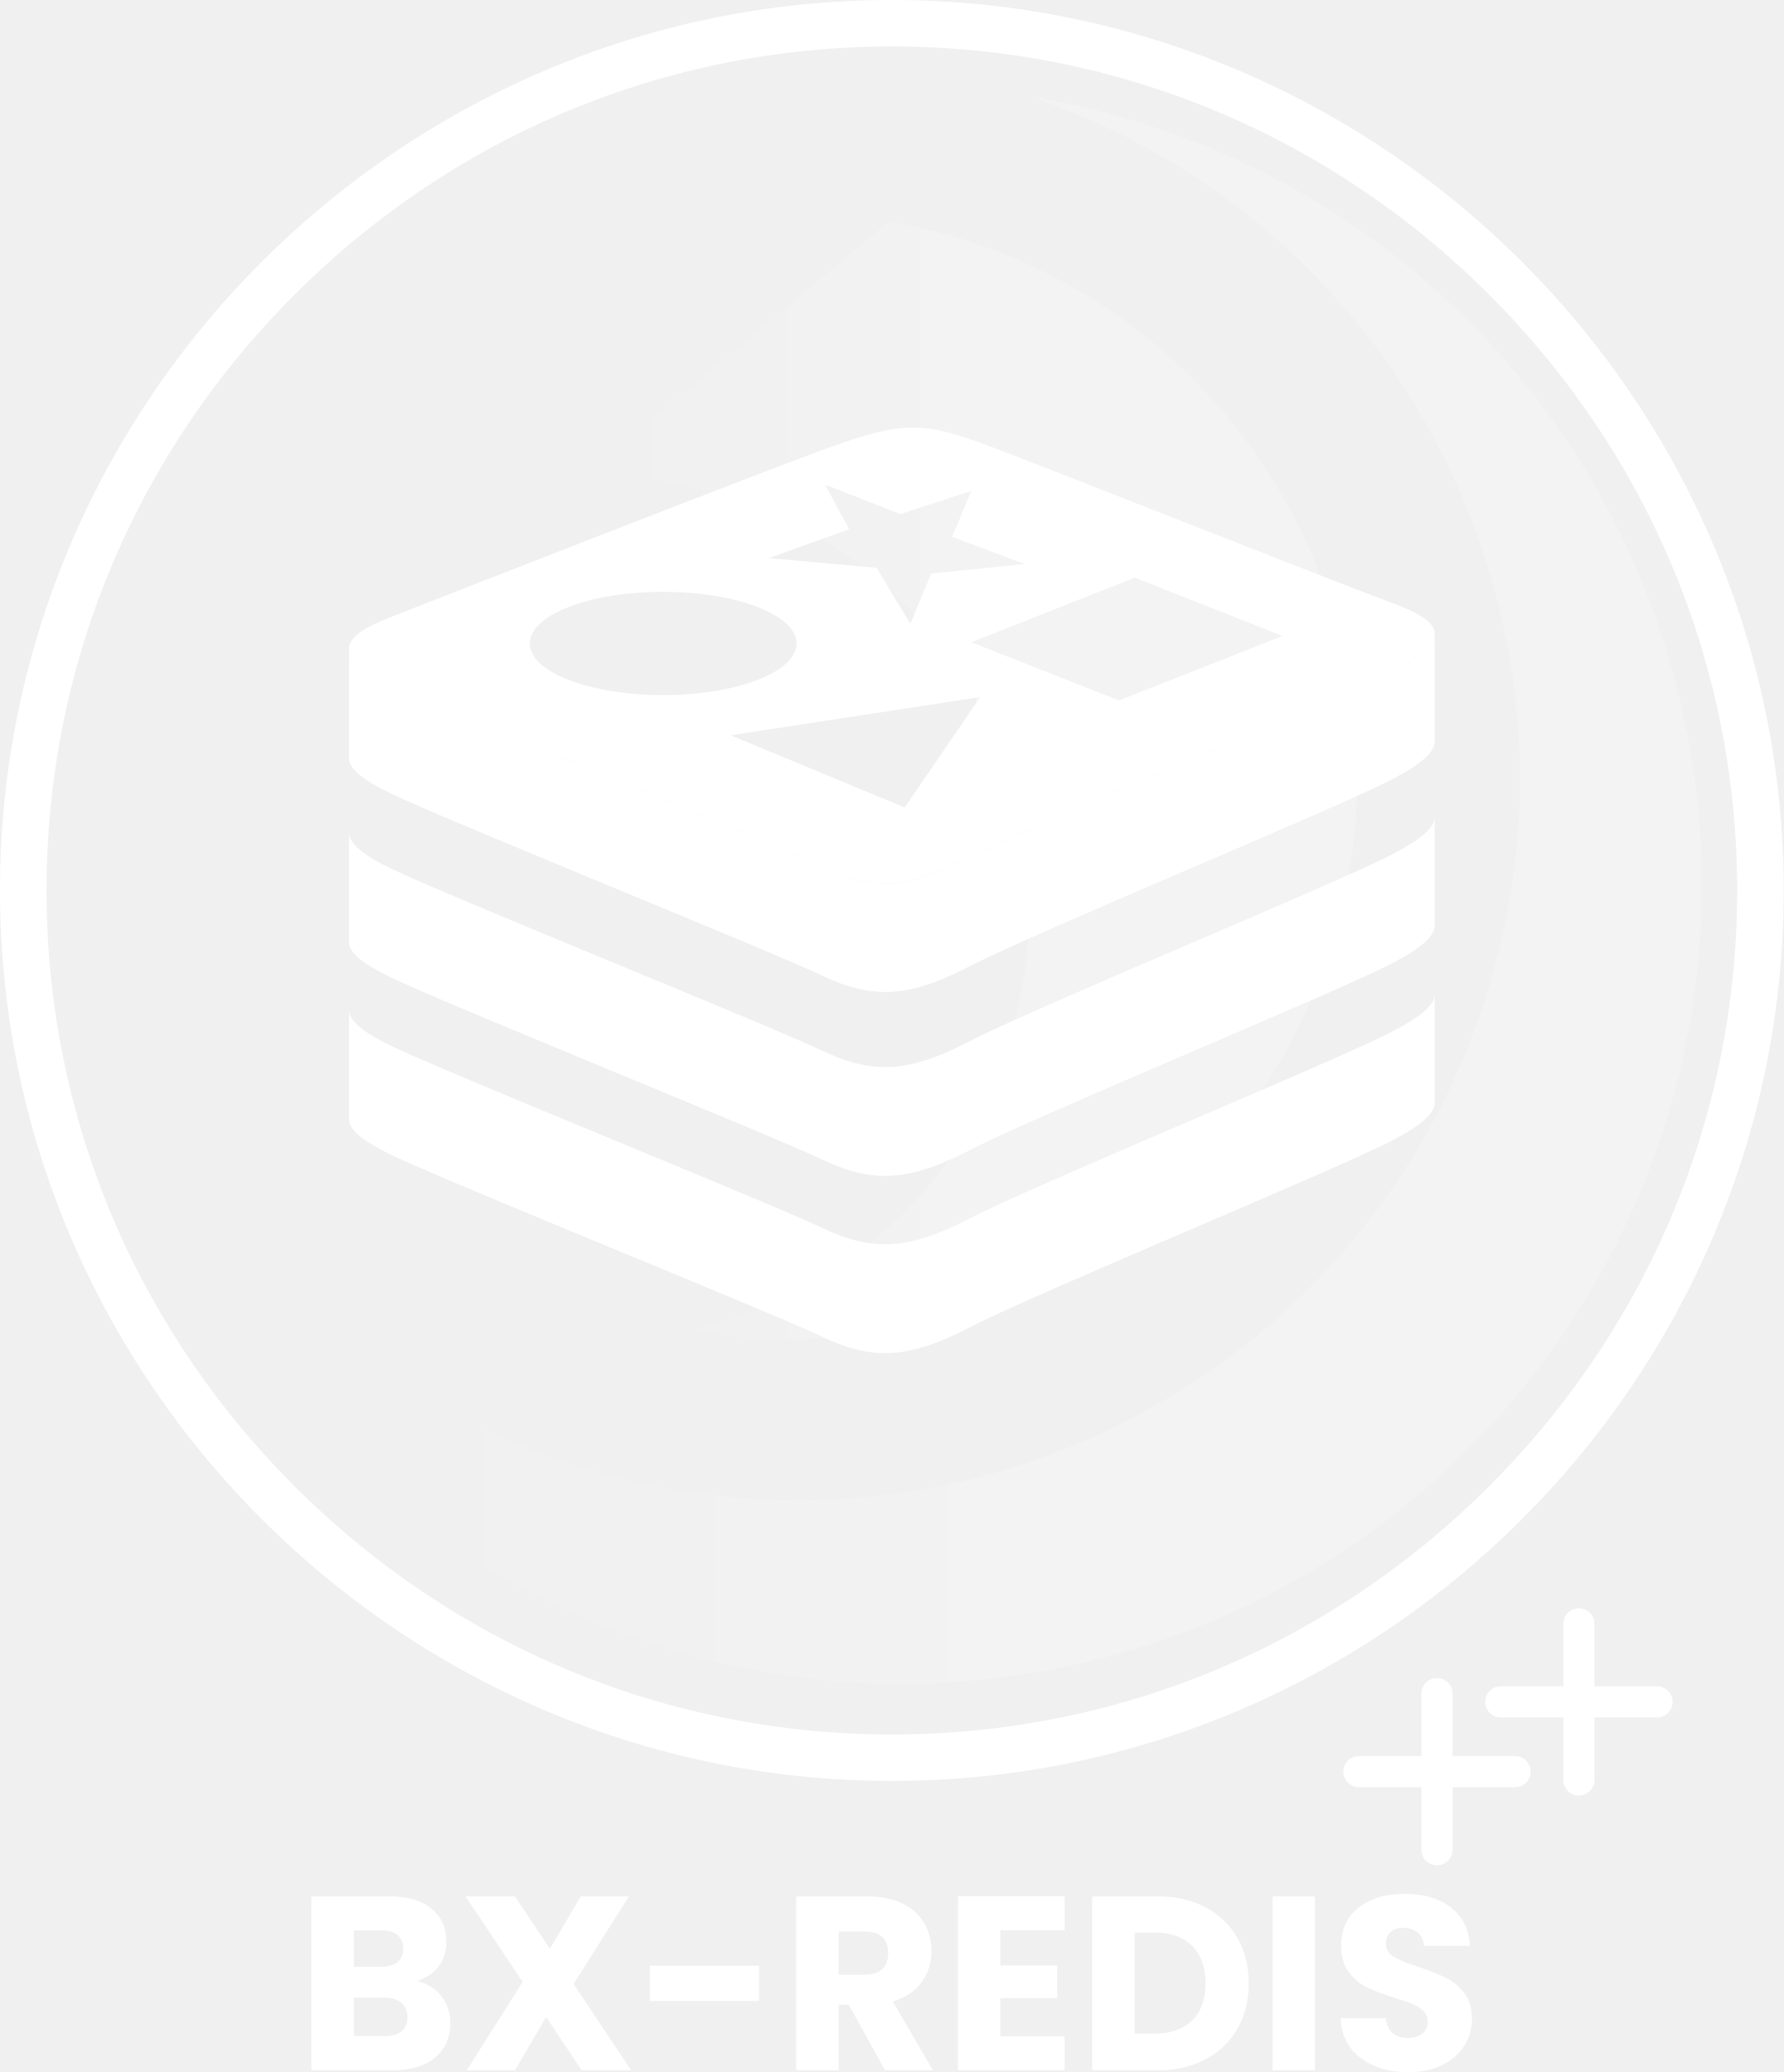
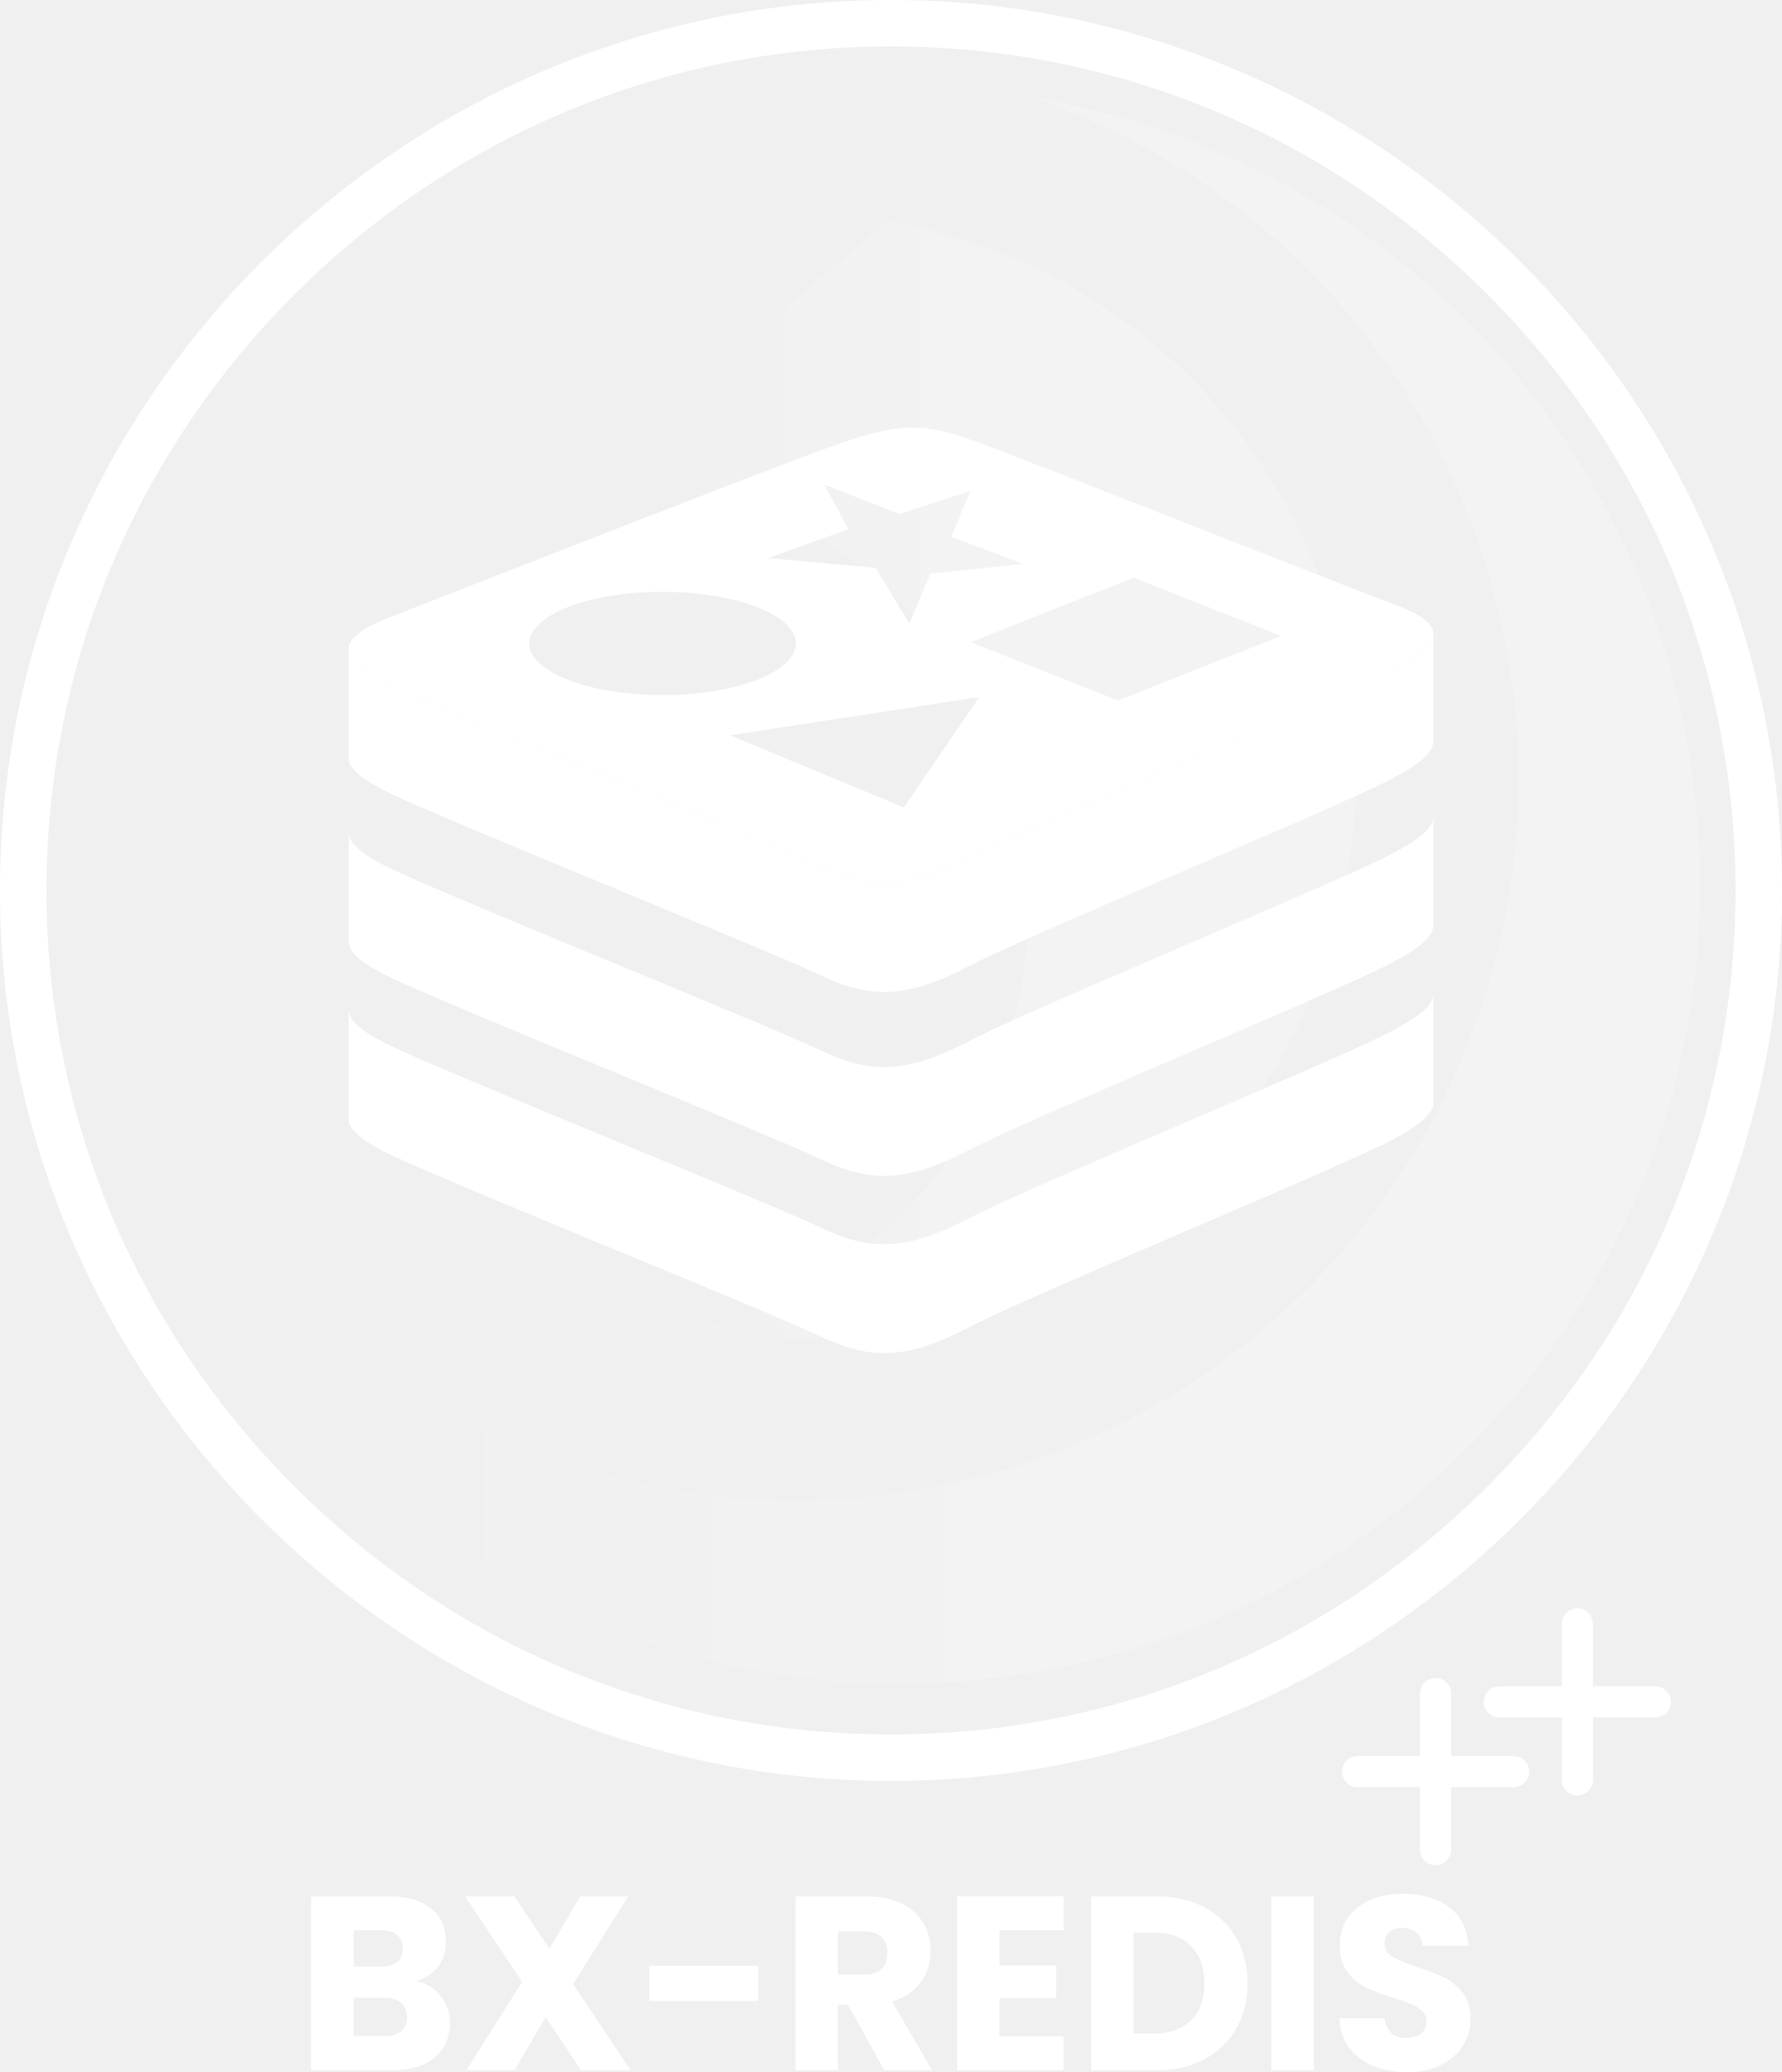
- <svg xmlns="http://www.w3.org/2000/svg" width="315" height="366" viewBox="0 0 315 366" fill="none">
-   <g clip-path="url(#clip0_1048_5733)">
-     <path d="M157.5 8.207C197.204 8.207 234.648 23.758 262.929 52.002C291.211 80.247 306.783 117.641 306.783 157.293C306.783 196.944 291.211 234.339 262.929 262.583C234.648 290.828 197.204 306.379 157.5 306.379C117.796 306.379 80.352 290.828 52.071 262.583C23.789 234.339 8.217 196.944 8.217 157.293C8.217 117.641 23.789 80.247 52.071 52.002C80.352 23.758 117.796 8.207 157.5 8.207ZM157.5 0C70.875 0 0 70.782 0 157.293C0 243.804 70.875 314.586 157.5 314.586C244.125 314.586 315 243.804 315 157.293C315 70.782 244.125 0 157.5 0Z" fill="white" />
+ <svg xmlns="http://www.w3.org/2000/svg" width="516" height="600" viewBox="0 0 516 600" fill="none">
+   <g clip-path="url(#clip0_1048_5709)">
+     <path d="M258 13.453C323.038 13.453 384.375 38.948 430.703 85.25C477.031 131.552 502.539 192.855 502.539 257.857C502.539 322.86 477.031 384.162 430.703 430.465C384.375 476.767 323.038 502.261 258 502.261C192.962 502.261 131.625 476.767 85.297 430.465C38.969 384.162 13.461 322.86 13.461 257.857C13.461 192.855 38.969 131.552 85.297 85.25C131.625 38.948 192.962 13.453 258 13.453ZM258 0C116.1 0 0 116.036 0 257.857C0 399.679 116.1 515.714 258 515.714C399.9 515.714 516 399.679 516 257.857C516 116.036 399.9 0 258 0Z" fill="white" />
    <g opacity="0.2">
-       <path d="M131.766 60.235L156.898 39.172H156.966C157.856 39.309 158.733 39.459 159.623 39.623C213.584 50.36 248.535 102.814 237.771 156.622C227.115 209.992 175.537 244.719 122.22 234.94C133.725 232.328 144.777 227.048 154.446 218.978C186.809 191.855 191.055 143.642 163.869 111.294C148.283 92.761 125.795 83.487 103.334 84.034L131.766 60.208V60.235Z" fill="url(#paint0_linear_1048_5733)" />
-       <path d="M187.069 294.615C141.791 303.697 97.212 290.047 65.191 261.556C67.054 260.749 68.848 259.696 70.492 258.301C73.833 255.497 76.107 251.845 77.216 247.947C84.215 251.968 91.638 255.388 99.444 258.068C166.087 280.951 238.619 245.499 261.464 178.971C284.377 112.415 248.878 39.978 182.262 17.164C240.277 26.697 286.294 71.081 297.744 128.541C313.11 204.931 263.559 279.255 187.069 294.601V294.615Z" fill="url(#paint1_linear_1048_5733)" />
+       <path d="M215.845 98.749L257.013 64.219H257.125C258.583 64.443 260.019 64.69 261.477 64.959C349.871 82.56 407.124 168.55 389.49 256.76C372.036 344.252 287.547 401.182 200.208 385.15C219.053 380.867 237.158 372.212 252.997 358.983C306.011 314.52 312.965 235.481 268.432 182.452C242.901 152.07 206.064 136.867 169.271 137.764L215.845 98.704V98.749Z" fill="url(#paint0_linear_1048_5709)" />
+       <path d="M306.437 482.978C232.268 497.867 159.243 475.489 106.79 428.783C109.841 427.46 112.78 425.734 115.472 423.447C120.946 418.85 124.671 412.864 126.488 406.473C137.952 413.065 150.112 418.671 162.899 423.066C272.067 460.578 390.882 402.46 428.303 293.397C465.836 184.29 407.685 65.541 298.563 28.141C393.596 43.769 468.977 116.53 487.733 210.726C512.904 335.955 431.735 457.798 306.437 482.956V482.978Z" fill="url(#paint1_linear_1048_5709)" />
    </g>
-     <path d="M267.559 310.197H256.52V299.159C256.52 297.641 255.287 296.41 253.767 296.41C252.247 296.41 251.014 297.655 251.014 299.159V310.197H239.975C238.455 310.197 237.223 311.442 237.223 312.946C237.223 314.451 238.455 315.696 239.975 315.696H251.014V326.733C251.014 328.252 252.247 329.483 253.767 329.483C255.287 329.483 256.52 328.238 256.52 326.733V315.696H267.559C269.079 315.696 270.311 314.451 270.311 312.946C270.311 311.442 269.079 310.197 267.559 310.197Z" fill="white" />
-     <path d="M292.622 297.873H281.583V286.835C281.583 285.317 280.351 284.086 278.83 284.086C277.31 284.086 276.078 285.331 276.078 286.835V297.873H265.039C263.519 297.873 262.286 299.118 262.286 300.622C262.286 302.127 263.519 303.371 265.039 303.371H276.078V314.409C276.078 315.927 277.31 317.158 278.83 317.158C280.351 317.158 281.583 315.914 281.583 314.409V303.371H292.622C294.142 303.371 295.375 302.127 295.375 300.622C295.375 299.118 294.142 297.873 292.622 297.873Z" fill="white" />
-     <path d="M77.915 352.597C78.997 353.979 79.531 355.565 79.531 357.343C79.531 359.915 78.627 361.939 76.833 363.444C75.039 364.948 72.532 365.7 69.314 365.7H54.988V334.98H68.835C71.957 334.98 74.409 335.692 76.175 337.128C77.942 338.55 78.819 340.493 78.819 342.941C78.819 344.746 78.339 346.251 77.394 347.441C76.449 348.631 75.189 349.465 73.601 349.93C75.381 350.313 76.819 351.188 77.901 352.584L77.915 352.597ZM62.493 347.4H67.397C68.629 347.4 69.561 347.126 70.218 346.593C70.875 346.059 71.204 345.252 71.204 344.213C71.204 343.173 70.875 342.366 70.218 341.806C69.561 341.245 68.615 340.971 67.397 340.971H62.493V347.4ZM70.93 358.807C71.615 358.232 71.957 357.412 71.957 356.331C71.957 355.251 71.601 354.403 70.889 353.787C70.177 353.172 69.191 352.871 67.931 352.871H62.493V359.655H68.013C69.273 359.655 70.245 359.368 70.93 358.807Z" fill="white" />
-     <path d="M102.717 365.7L96.458 356.29L90.939 365.7H82.434L92.295 350.081L82.215 334.98H90.939L97.116 344.254L102.553 334.98H111.058L101.293 350.464L111.455 365.687H102.731L102.717 365.7Z" fill="white" />
-     <path d="M134.039 347.234V353.444H114.77V347.234H134.039Z" fill="white" />
-     <path d="M156.295 365.7L149.899 354.102H148.105V365.7H140.613V334.98H153.186C155.61 334.98 157.678 335.404 159.39 336.252C161.102 337.1 162.376 338.263 163.225 339.727C164.074 341.204 164.499 342.845 164.499 344.651C164.499 346.689 163.923 348.521 162.773 350.122C161.622 351.722 159.924 352.857 157.664 353.541L164.759 365.7H156.308H156.295ZM148.105 348.809H152.748C154.117 348.809 155.144 348.467 155.829 347.796C156.514 347.126 156.856 346.182 156.856 344.951C156.856 343.72 156.514 342.872 155.829 342.189C155.144 341.505 154.117 341.176 152.748 341.176H148.105V348.795V348.809Z" fill="white" />
-     <path d="M176.66 340.969V347.179H186.699V352.951H176.66V359.694H188.014V365.685H169.183V334.965H188.014V340.956H176.66V340.969Z" fill="white" />
-     <path d="M212.899 336.909C215.323 338.195 217.199 340 218.528 342.312C219.856 344.637 220.527 347.304 220.527 350.34C220.527 353.377 219.87 356.017 218.528 358.342C217.199 360.681 215.309 362.486 212.872 363.772C210.434 365.058 207.613 365.7 204.394 365.7H192.876V334.98H204.394C207.64 334.98 210.475 335.623 212.899 336.909ZM210.53 356.906C212.105 355.36 212.899 353.172 212.899 350.34C212.899 347.509 212.105 345.307 210.53 343.734C208.955 342.161 206.75 341.368 203.915 341.368H200.367V359.217H203.915C206.75 359.217 208.955 358.451 210.53 356.892V356.906Z" fill="white" />
-     <path d="M232.224 334.98V365.7H224.732V334.98H232.224Z" fill="white" />
-     <path d="M242.728 364.905C240.948 364.18 239.523 363.1 238.455 361.664C237.387 360.228 236.825 358.518 236.771 356.494H244.741C244.865 357.629 245.248 358.504 245.919 359.092C246.59 359.694 247.467 359.995 248.549 359.995C249.631 359.995 250.535 359.735 251.178 359.229C251.822 358.723 252.137 358.012 252.137 357.109C252.137 356.357 251.877 355.728 251.37 355.222C250.863 354.729 250.233 354.319 249.48 353.991C248.741 353.676 247.672 353.307 246.303 352.896C244.317 352.281 242.701 351.665 241.441 351.064C240.181 350.448 239.099 349.545 238.195 348.355C237.291 347.165 236.839 345.593 236.839 343.678C236.839 340.819 237.88 338.576 239.948 336.962C242.016 335.348 244.728 334.527 248.056 334.527C251.384 334.527 254.178 335.334 256.246 336.962C258.314 338.576 259.423 340.833 259.574 343.719H251.466C251.411 342.734 251.041 341.941 250.37 341.38C249.699 340.805 248.836 340.532 247.782 340.532C246.878 340.532 246.152 340.778 245.591 341.257C245.029 341.735 244.755 342.433 244.755 343.336C244.755 344.321 245.221 345.1 246.152 345.661C247.083 346.222 248.549 346.81 250.535 347.453C252.52 348.123 254.137 348.766 255.369 349.381C256.616 349.997 257.684 350.886 258.588 352.048C259.492 353.211 259.944 354.716 259.944 356.562C259.944 358.409 259.492 359.899 258.601 361.336C257.711 362.772 256.424 363.907 254.726 364.755C253.027 365.603 251.028 366.027 248.727 366.027C246.426 366.027 244.467 365.658 242.687 364.933L242.728 364.905Z" fill="white" />
-     <path d="M253.356 175.662C253.37 177.522 250.918 179.588 245.851 182.227C235.62 187.548 182.618 209.323 171.333 215.191C160.048 221.072 153.775 221.003 144.859 216.75C135.943 212.496 79.531 189.736 69.383 184.895C64.192 182.419 61.617 180.34 61.645 178.37H61.631V197.724C61.631 199.653 64.302 201.704 69.383 204.125C79.545 208.981 135.957 231.727 144.873 235.981C153.789 240.234 160.062 240.289 171.347 234.421C182.632 228.54 235.634 206.779 245.865 201.458C251.069 198.75 253.37 196.644 253.37 194.729C253.37 192.937 253.37 175.648 253.37 175.648L253.356 175.662Z" fill="white" />
-     <path d="M253.356 144.355C253.37 146.216 250.918 148.281 245.851 150.921C235.62 156.241 182.618 178.016 171.333 183.884C160.048 189.765 153.775 189.697 144.859 185.443C135.943 181.189 79.531 158.43 69.383 153.588C64.192 151.112 61.617 149.033 61.645 147.064H61.631V166.418C61.631 168.346 64.302 170.398 69.383 172.819C79.545 177.674 135.957 200.42 144.873 204.674C153.789 208.928 160.062 208.982 171.347 203.115C182.632 197.233 235.634 175.472 245.865 170.152C251.069 167.443 253.37 165.337 253.37 163.436C253.37 161.644 253.37 144.355 253.37 144.355H253.356Z" fill="white" />
-     <path d="M253.356 111.869C253.37 113.729 250.918 115.795 245.851 118.434L216.159 131.633C198.135 139.375 177.825 148.019 171.333 151.398C160.048 157.279 153.775 157.211 144.859 152.957C135.943 148.703 79.531 125.943 69.383 121.102C64.192 118.626 61.617 116.547 61.645 114.577H61.631V133.931C61.631 135.86 64.302 137.911 69.383 140.332C79.545 145.174 135.957 167.934 144.873 172.188C153.789 176.441 160.062 176.496 171.347 170.628C182.632 164.747 235.634 142.986 245.865 137.652C251.069 134.943 253.37 132.837 253.37 130.936C253.37 129.144 253.37 111.855 253.37 111.855L253.356 111.869Z" fill="white" />
-     <path d="M245.85 118.434C241.509 120.69 229.457 125.915 216.158 131.633Z" fill="white" />
-     <path d="M245.727 106.454C235.757 102.802 183.07 81.861 172.976 78.168C162.882 74.475 158.774 74.626 146.913 78.88C135.053 83.133 78.956 105.113 68.971 109.011C58.987 112.91 59.206 116.261 69.368 121.102C79.531 125.958 135.943 148.704 144.845 152.958C153.761 157.211 160.034 157.266 171.319 151.398C177.811 148.02 198.121 139.376 216.145 131.634L245.837 118.435C256.068 113.115 255.684 110.106 245.714 106.454H245.727ZM145.708 85.609L159.007 90.806L171.538 86.703L168.155 94.828L180.933 99.615L164.444 101.325L160.76 110.188L154.802 100.299L135.765 98.589L149.967 93.474L145.708 85.623V85.609ZM93.555 113.662C93.555 108.628 104.101 104.539 117.112 104.539C130.122 104.539 140.668 108.628 140.668 113.662C140.668 118.695 130.122 122.785 117.112 122.785C104.101 122.785 93.555 118.695 93.555 113.662ZM159.774 142.631L129.013 129.883L173.099 123.127L159.774 142.631ZM200.436 122.621L197.601 123.729L171.538 113.443L200.409 102.036L226.499 112.335L200.436 122.621Z" fill="white" />
+     <path d="M438.286 508.516H420.203V490.421C420.203 487.932 418.184 485.914 415.694 485.914C413.204 485.914 411.185 487.954 411.185 490.421V508.516H393.102C390.612 508.516 388.593 510.556 388.593 513.023C388.593 515.489 390.612 517.53 393.102 517.53H411.185V535.624C411.185 538.113 413.204 540.131 415.694 540.131C418.184 540.131 420.203 538.091 420.203 535.624V517.53H438.286C440.776 517.53 442.795 515.489 442.795 513.023C442.795 510.556 440.776 508.516 438.286 508.516Z" fill="white" />
+     <path d="M479.342 488.313H461.259V470.218C461.259 467.729 459.24 465.711 456.75 465.711C454.259 465.711 452.24 467.751 452.24 470.218V488.313H434.158C431.668 488.313 429.648 490.353 429.648 492.82C429.648 495.286 431.668 497.326 434.158 497.326H452.24V515.421C452.24 517.91 454.259 519.928 456.75 519.928C459.24 519.928 461.259 517.888 461.259 515.421V497.326H479.342C481.832 497.326 483.851 495.286 483.851 492.82C483.851 490.353 481.832 488.313 479.342 488.313Z" fill="white" />
+     <path d="M127.631 578.025C129.403 580.289 130.278 582.89 130.278 585.805C130.278 590.021 128.798 593.339 125.859 595.805C122.92 598.272 118.814 599.505 113.542 599.505H90.075V549.145H112.757C117.872 549.145 121.888 550.31 124.782 552.665C127.676 554.997 129.112 558.181 129.112 562.194C129.112 565.154 128.326 567.621 126.778 569.571C125.23 571.522 123.167 572.89 120.564 573.652C123.481 574.28 125.836 575.715 127.609 578.002L127.631 578.025ZM102.369 569.504H110.401C112.42 569.504 113.946 569.056 115.023 568.181C116.1 567.307 116.638 565.984 116.638 564.28C116.638 562.576 116.1 561.253 115.023 560.333C113.946 559.414 112.398 558.966 110.401 558.966H102.369V569.504ZM116.189 588.204C117.311 587.263 117.872 585.917 117.872 584.146C117.872 582.374 117.289 580.984 116.122 579.975C114.955 578.966 113.34 578.473 111.276 578.473H102.369V589.594H111.411C113.475 589.594 115.068 589.124 116.189 588.204Z" fill="white" />
+     <path d="M168.261 599.505L158.008 584.079L148.967 599.505H135.035L151.188 573.899L134.676 549.145H148.967L159.085 564.347L167.991 549.145H181.923L165.927 574.527L182.574 599.483H168.283L168.261 599.505Z" fill="white" />
+     <path d="M219.569 569.238V579.418H188.003V569.238H219.569Z" fill="white" />
+     <path d="M256.026 599.505L245.549 580.491H242.61V599.505H230.338V549.145H250.933C254.904 549.145 258.292 549.84 261.096 551.23C263.9 552.62 265.987 554.526 267.378 556.925C268.769 559.347 269.464 562.037 269.464 564.997C269.464 568.338 268.522 571.343 266.637 573.966C264.753 576.589 261.971 578.451 258.269 579.572L269.89 599.505H256.048H256.026ZM242.61 571.814H250.215C252.459 571.814 254.141 571.253 255.263 570.154C256.385 569.056 256.946 567.508 256.946 565.49C256.946 563.472 256.385 562.082 255.263 560.961C254.141 559.84 252.459 559.302 250.215 559.302H242.61V571.791V571.814Z" fill="white" />
+     <path d="M289.386 558.968V569.148H305.831V578.61H289.386V589.665H307.985V599.486H277.137V549.125H307.985V558.946H289.386V558.968Z" fill="white" />
+     <path d="M348.748 552.306C352.719 554.414 355.792 557.374 357.969 561.163C360.145 564.975 361.244 569.347 361.244 574.325C361.244 579.303 360.167 583.63 357.969 587.442C355.792 591.276 352.696 594.236 348.703 596.344C344.71 598.451 340.088 599.505 334.816 599.505H315.948V549.145H334.816C340.133 549.145 344.777 550.198 348.748 552.306ZM344.867 585.088C347.447 582.554 348.748 578.966 348.748 574.325C348.748 569.683 347.447 566.073 344.867 563.495C342.287 560.916 338.675 559.616 334.031 559.616H328.22V588.877H334.031C338.675 588.877 342.287 587.621 344.867 585.065V585.088Z" fill="white" />
+     <path d="M380.404 549.145V599.505H368.132V549.145H380.404Z" fill="white" />
+     <path d="M397.612 598.206C394.695 597.018 392.362 595.247 390.612 592.892C388.862 590.538 387.942 587.735 387.853 584.417H400.91C401.111 586.278 401.74 587.713 402.839 588.677C403.938 589.663 405.374 590.157 407.146 590.157C408.919 590.157 410.399 589.731 411.454 588.901C412.508 588.071 413.024 586.905 413.024 585.426C413.024 584.192 412.598 583.161 411.768 582.331C410.938 581.524 409.906 580.851 408.672 580.313C407.461 579.798 405.711 579.192 403.467 578.52C400.214 577.51 397.567 576.501 395.503 575.515C393.439 574.506 391.666 573.026 390.186 571.075C388.705 569.125 387.965 566.546 387.965 563.407C387.965 558.721 389.67 555.043 393.057 552.397C396.445 549.752 400.887 548.406 406.339 548.406C411.79 548.406 416.367 549.729 419.755 552.397C423.142 555.043 424.96 558.743 425.206 563.474H411.925C411.835 561.86 411.23 560.559 410.13 559.64C409.031 558.698 407.618 558.25 405.89 558.25C404.409 558.25 403.22 558.653 402.301 559.438C401.381 560.223 400.932 561.366 400.932 562.846C400.932 564.461 401.695 565.739 403.22 566.658C404.746 567.577 407.146 568.542 410.399 569.595C413.653 570.694 416.3 571.748 418.319 572.757C420.361 573.766 422.11 575.223 423.591 577.129C425.072 579.035 425.812 581.502 425.812 584.529C425.812 587.556 425.072 590 423.614 592.354C422.155 594.708 420.046 596.569 417.265 597.96C414.483 599.35 411.207 600.045 407.438 600.045C403.669 600.045 400.461 599.44 397.544 598.251L397.612 598.206Z" fill="white" />
+     <path d="M415.022 287.972C415.044 291.021 411.028 294.407 402.727 298.734C385.968 307.457 299.146 343.153 280.66 352.772C262.173 362.414 251.898 362.302 237.293 355.328C222.688 348.355 130.279 311.044 113.655 303.107C105.152 299.048 100.935 295.64 100.979 292.411H100.957V324.139C100.957 327.3 105.332 330.664 113.655 334.633C130.302 342.593 222.711 379.881 237.316 386.854C251.921 393.828 262.196 393.917 280.682 384.298C299.168 374.656 385.991 338.983 402.75 330.26C411.275 325.821 415.044 322.368 415.044 319.228C415.044 316.291 415.044 287.949 415.044 287.949L415.022 287.972Z" fill="white" />
+     <path d="M415.022 236.648C415.044 239.698 411.028 243.084 402.727 247.411C385.968 256.133 299.146 291.83 280.66 301.449C262.173 311.091 251.898 310.979 237.293 304.005C222.688 297.032 130.279 259.721 113.655 251.784C105.152 247.725 100.935 244.317 100.979 241.088H100.957V272.816C100.957 275.977 105.332 279.341 113.655 283.309C130.302 291.269 222.711 328.558 237.316 335.531C251.921 342.504 262.196 342.594 280.682 332.975C299.168 323.333 385.991 287.659 402.75 278.937C411.275 274.497 415.044 271.044 415.044 267.928C415.044 264.99 415.044 236.648 415.044 236.648H415.022Z" fill="white" />
+     <path d="M415.022 183.394C415.044 186.443 411.028 189.829 402.727 194.156L354.089 215.794C324.564 228.485 291.294 242.656 280.66 248.194C262.173 257.836 251.898 257.724 237.293 250.75C222.688 243.777 130.279 206.466 113.655 198.529C105.152 194.47 100.935 191.062 100.979 187.833H100.957V219.561C100.957 222.722 105.332 226.086 113.655 230.054C130.302 237.992 222.711 275.303 237.316 282.276C251.921 289.249 262.196 289.339 280.682 279.72C299.168 270.078 385.991 234.404 402.75 225.66C411.275 221.22 415.044 217.767 415.044 214.65C415.044 211.713 415.044 183.371 415.044 183.371L415.022 183.394Z" fill="white" />
+     <path d="M402.727 194.156C395.616 197.856 375.873 206.421 354.089 215.794L402.727 194.156Z" fill="white" />
+     <path d="M402.525 174.514C386.193 168.527 299.886 134.199 283.352 128.145C266.817 122.091 260.087 122.337 240.658 129.311C221.23 136.284 129.337 172.317 112.982 178.707C96.627 185.098 96.986 190.591 113.632 198.529C130.279 206.489 222.688 243.777 237.271 250.75C251.876 257.724 262.151 257.813 280.637 248.194C291.271 242.656 324.542 228.485 354.066 215.794L402.705 194.156C419.463 185.434 418.835 180.501 402.503 174.514H402.525ZM238.684 140.343L260.468 148.863L280.996 142.136L275.455 155.455L296.386 163.303L269.375 166.106L263.34 180.636L253.581 164.424L222.396 161.621L245.661 153.235L238.684 140.365V140.343ZM153.252 186.331C153.252 178.079 170.527 171.375 191.84 171.375C213.153 171.375 230.428 178.079 230.428 186.331C230.428 194.582 213.153 201.287 191.84 201.287C170.527 201.287 153.252 194.582 153.252 186.331ZM261.725 233.821L211.336 212.924L283.554 201.847L261.725 233.821ZM328.333 201.017L323.689 202.834L280.996 185.972L328.289 167.272L371.027 184.156L328.333 201.017Z" fill="white" />
  </g>
  <defs>
-     <linearGradient id="paint0_linear_1048_5733" x1="103.334" y1="137.87" x2="239.729" y2="137.87" gradientUnits="userSpaceOnUse">
+     <linearGradient id="paint0_linear_1048_5709" x1="169.271" y1="226.019" x2="392.699" y2="226.019" gradientUnits="userSpaceOnUse">
      <stop stop-color="white" stop-opacity="0" />
      <stop offset="0.52" stop-color="white" />
    </linearGradient>
-     <linearGradient id="paint1_linear_1048_5733" x1="65.191" y1="157.291" x2="300.537" y2="157.291" gradientUnits="userSpaceOnUse">
+     <linearGradient id="paint1_linear_1048_5709" x1="106.79" y1="257.858" x2="492.309" y2="257.858" gradientUnits="userSpaceOnUse">
      <stop stop-color="white" stop-opacity="0" />
      <stop offset="0.52" stop-color="white" />
    </linearGradient>
-     <clipPath id="clip0_1048_5733">
-       <rect width="315" height="366" fill="white" />
+     <clipPath id="clip0_1048_5709">
+       <rect width="516" height="600" fill="white" />
    </clipPath>
  </defs>
</svg>
